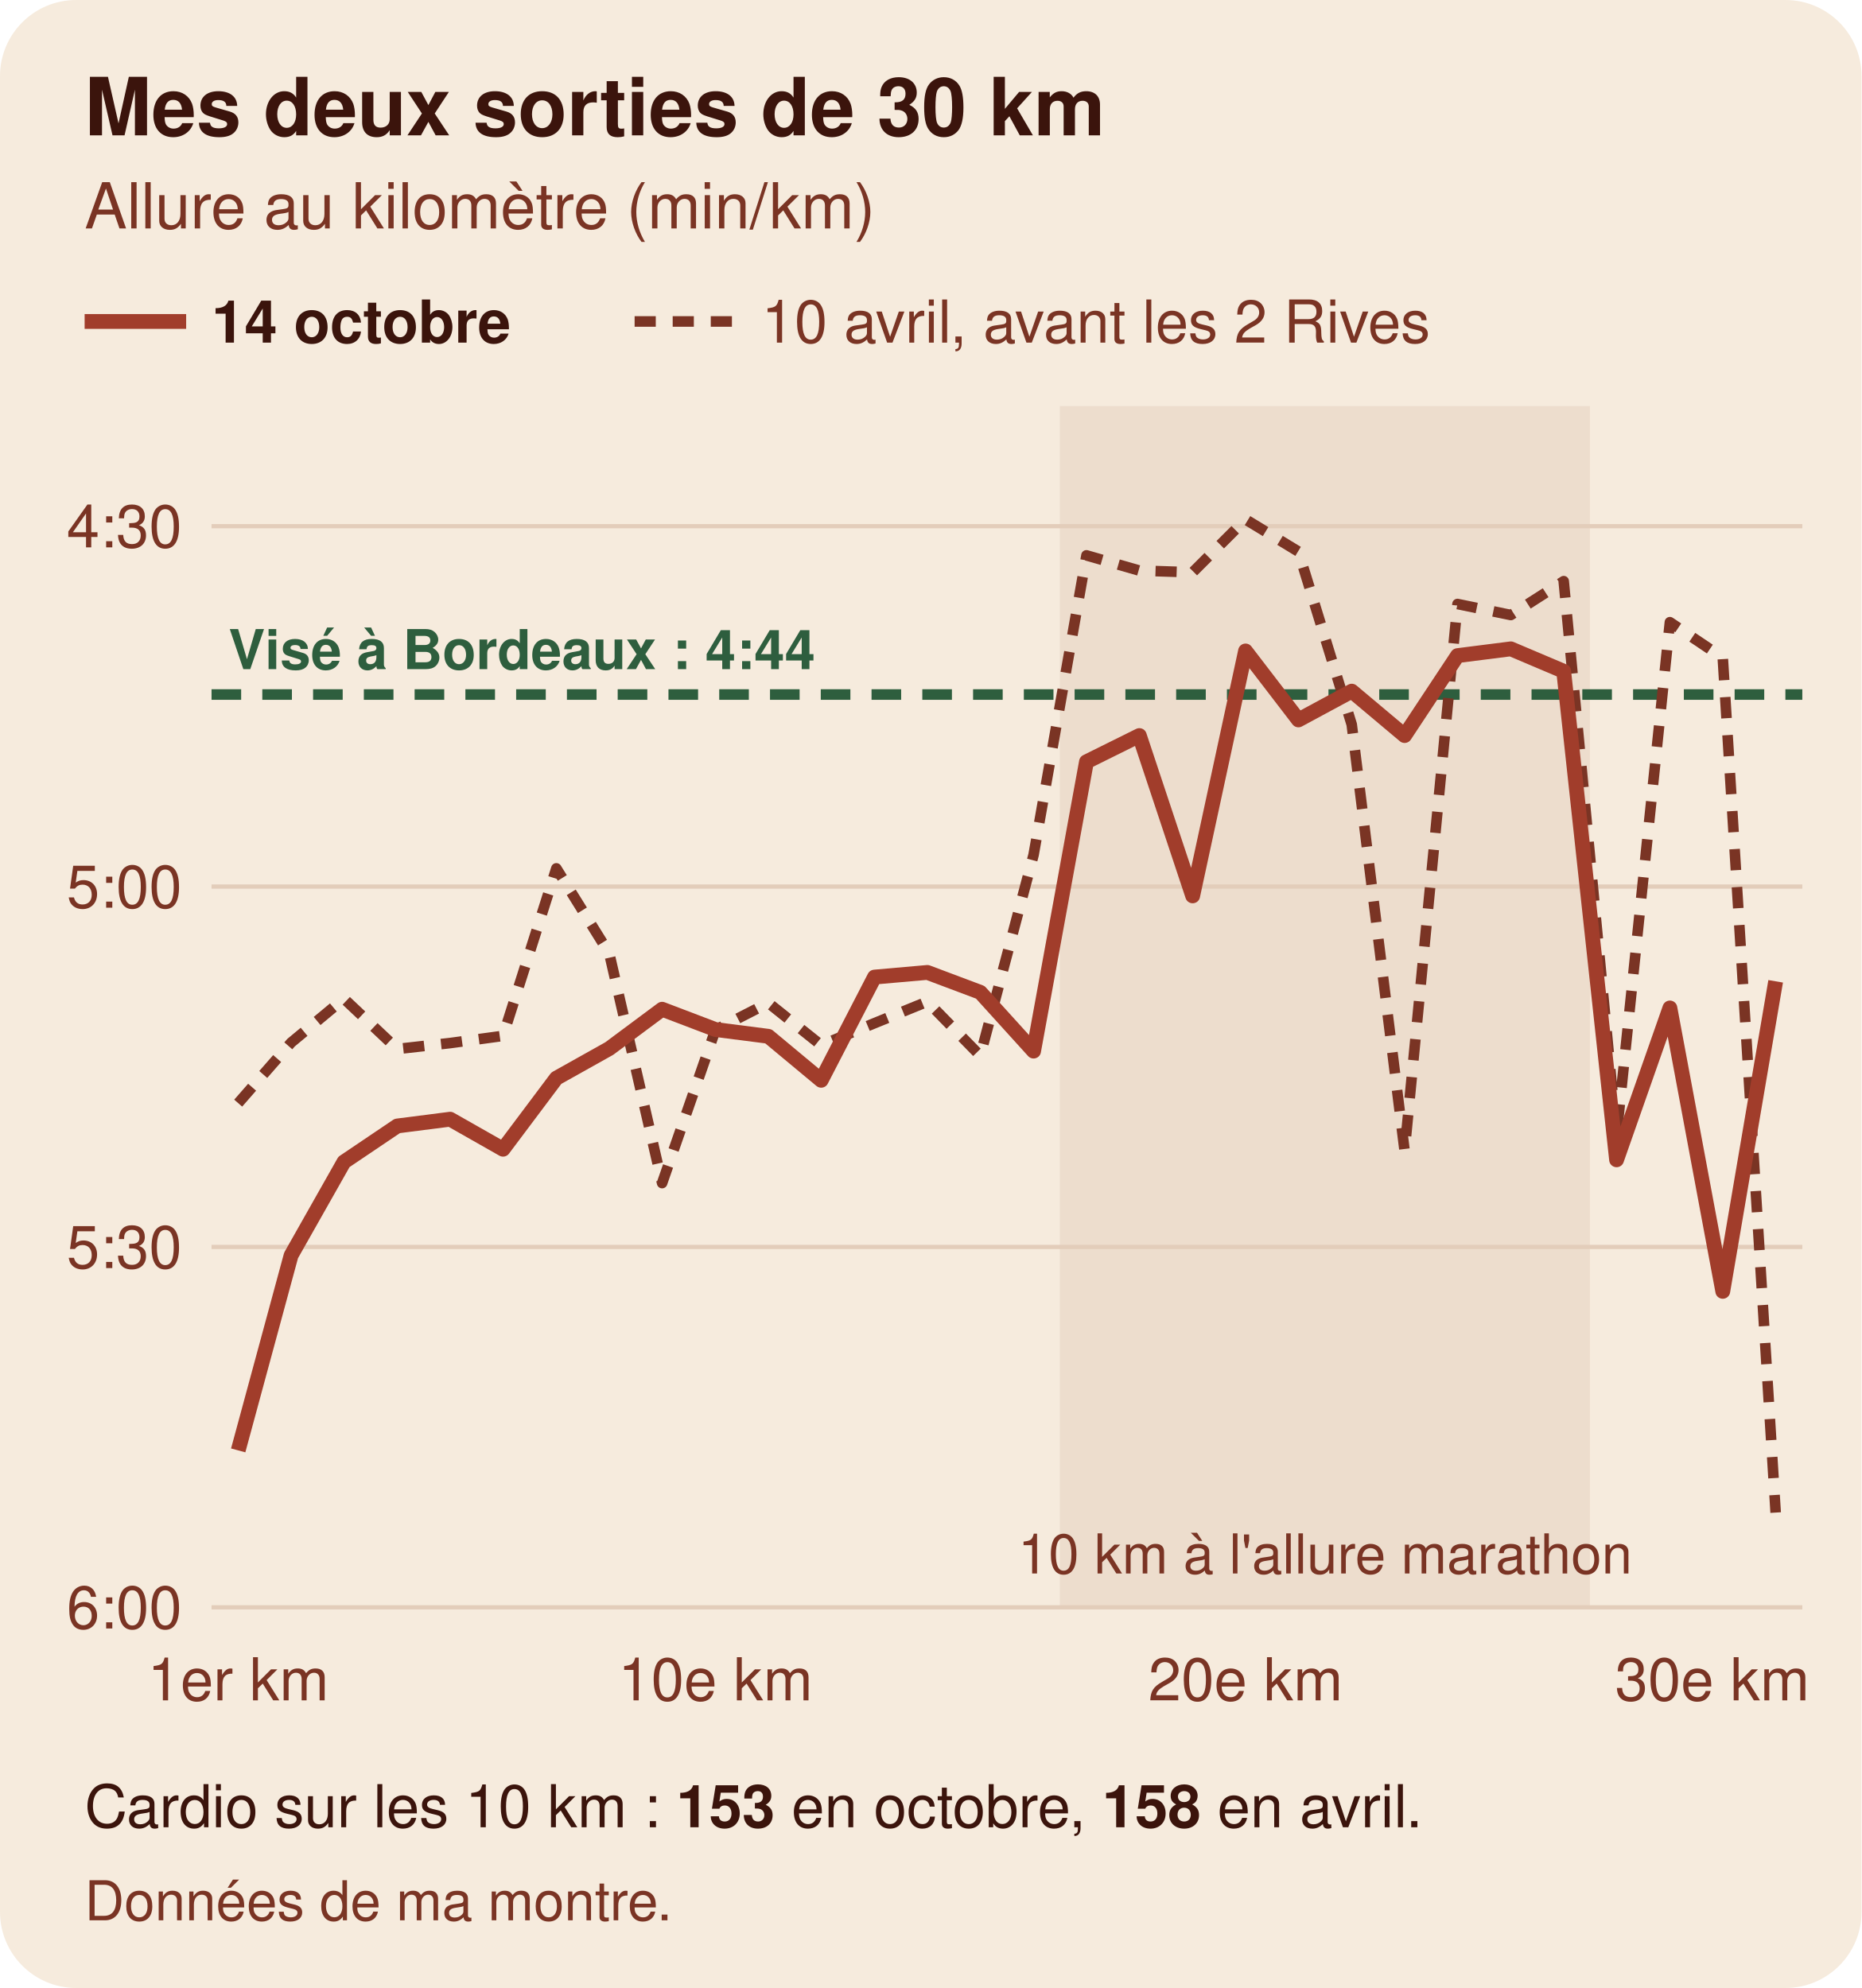
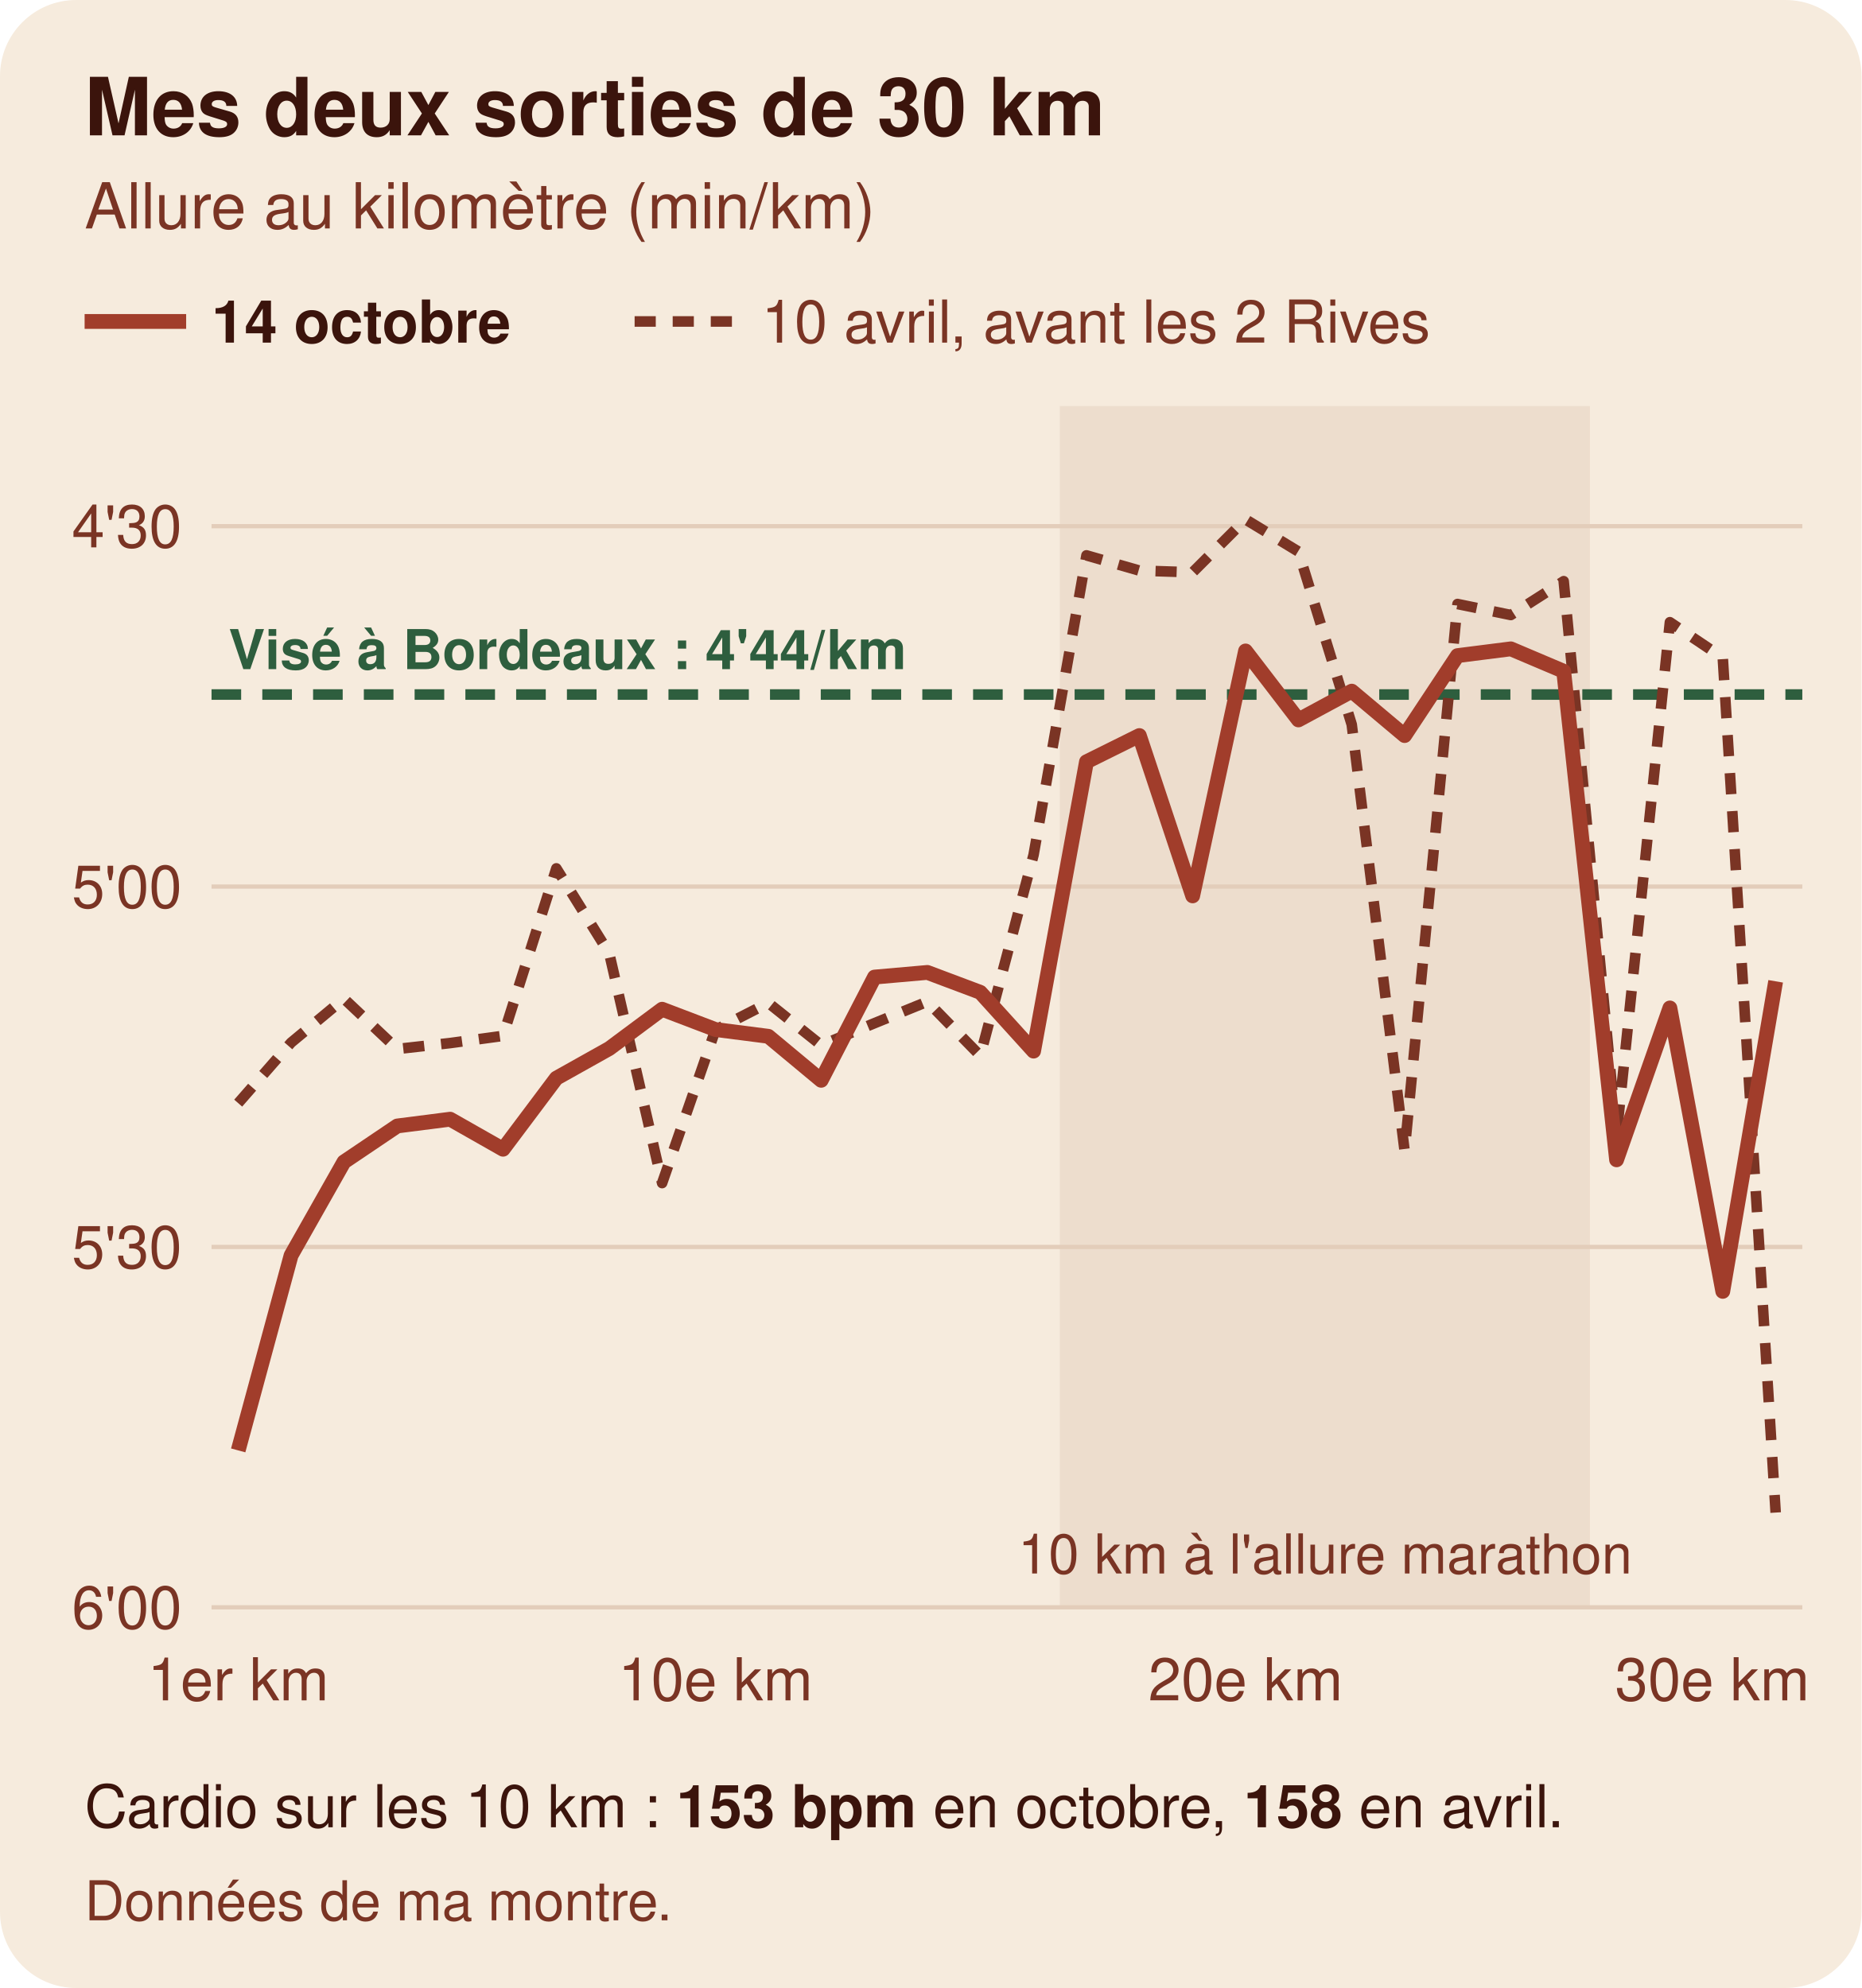
<svg xmlns="http://www.w3.org/2000/svg" viewBox="0 0 440 470" font-family="Instrument Sans, Helvetica, Arial, sans-serif">
  <rect width="440" height="470" rx="18" fill="#F6EBDD" />
  <text x="20" y="32" font-size="19" font-weight="700" fill="#3B140C">Mes deux sorties de 30 km</text>
  <text x="20" y="54" font-size="15" fill="#7A3424">Allure au kilomètre (min/km)</text>
  <line x1="20" x2="44" y1="76" y2="76" stroke="#A13D2B" stroke-width="3.5" />
  <text x="50" y="81" font-size="14" fill="#3B140C" font-weight="700">14 octobre</text>
  <line x1="150" x2="174" y1="76" y2="76" stroke="#7A3424" stroke-width="2.5" stroke-dasharray="5 4" />
  <text x="180" y="81" font-size="14" fill="#7A3424">10 avril, avant les 2 Rives</text>
  <rect x="250.5" y="96" width="125.3" height="284" fill="#E3CDBA" opacity="0.45" />
  <text x="313.2" y="372" font-size="13" text-anchor="middle" fill="#7A3424">10 km à l'allure marathon</text>
  <line x1="50" x2="426" y1="124.4" y2="124.4" stroke="#E3CDBA" />
-   <text x="43" y="129.4" font-size="14" text-anchor="end" fill="#7A3424">4:30</text>
+   <text x="43" y="129.4" font-size="14" text-anchor="end" fill="#7A3424">4'30</text>
  <line x1="50" x2="426" y1="209.6" y2="209.6" stroke="#E3CDBA" />
-   <text x="43" y="214.6" font-size="14" text-anchor="end" fill="#7A3424">5:00</text>
+   <text x="43" y="214.6" font-size="14" text-anchor="end" fill="#7A3424">5'00</text>
  <line x1="50" x2="426" y1="294.8" y2="294.8" stroke="#E3CDBA" />
-   <text x="43" y="299.8" font-size="14" text-anchor="end" fill="#7A3424">5:30</text>
+   <text x="43" y="299.8" font-size="14" text-anchor="end" fill="#7A3424">5'30</text>
  <line x1="50" x2="426" y1="380.0" y2="380.0" stroke="#E3CDBA" />
-   <text x="43" y="385.0" font-size="14" text-anchor="end" fill="#7A3424">6:00</text>
+   <text x="43" y="385.0" font-size="14" text-anchor="end" fill="#7A3424">6'00</text>
  <line x1="50" x2="426" y1="164.2" y2="164.2" stroke="#2E5E3E" stroke-width="2.5" stroke-dasharray="7 5" />
-   <text x="54" y="158.2" font-size="13" font-weight="700" fill="#2E5E3E">Visé à Bordeaux : 4:44</text>
+   <text x="54" y="158.2" font-size="13" font-weight="700" fill="#2E5E3E">Visé à Bordeaux : 4'44/km</text>
  <polyline points="56.3,260.8 68.8,246.5 81.3,236.1 93.9,248.0 106.4,246.6 118.9,244.9 131.5,205.3 144.0,225.4 156.5,279.7 169.1,243.5 181.6,237.1 194.1,247.1 206.7,241.9 219.2,236.8 231.7,249.6 244.3,202.1 256.8,131.3 269.3,134.9 281.9,135.3 294.4,122.8 306.9,130.4 319.5,171.3 332.0,272.1 344.5,142.8 357.1,145.4 369.6,137.4 382.1,268.4 394.7,147.1 407.2,155.5 419.7,357.6" fill="none" stroke="#7A3424" stroke-width="2.5" stroke-linejoin="round" stroke-dasharray="5 4" />
  <polyline points="56.3,342.9 68.8,296.8 81.3,274.7 93.9,266.2 106.4,264.6 118.9,271.7 131.5,254.9 144.0,247.9 156.5,238.6 169.1,243.4 181.6,245.0 194.1,255.4 206.7,231.0 219.2,229.9 231.7,234.6 244.3,248.5 256.8,180.1 269.3,173.9 281.9,211.8 294.4,153.9 306.9,170.2 319.5,163.4 332.0,173.9 344.5,155.0 357.1,153.4 369.6,158.7 382.1,274.2 394.7,238.3 407.2,305.3 419.7,232.0" fill="none" stroke="#A13D2B" stroke-width="3.5" stroke-linejoin="round" />
  <text x="56.3" y="402" font-size="14" text-anchor="middle" fill="#7A3424">1er km</text>
  <text x="169.1" y="402" font-size="14" text-anchor="middle" fill="#7A3424">10e km</text>
  <text x="294.4" y="402" font-size="14" text-anchor="middle" fill="#7A3424">20e km</text>
  <text x="427.7" y="402" font-size="14" text-anchor="end" fill="#7A3424">30e km</text>
-   <text x="20" y="432" font-size="14" fill="#3B140C">Cardio sur les 10 km : <tspan font-weight="700">153</tspan> en octobre, <tspan font-weight="700">158</tspan> en avril.</text>
+   <text x="20" y="432" font-size="14" fill="#3B140C">Cardio sur les 10 km : <tspan font-weight="700">153 bpm</tspan> en octobre, <tspan font-weight="700">158</tspan> en avril.</text>
  <text x="20" y="454" font-size="13" fill="#7A3424">Données de ma montre.</text>
</svg>
